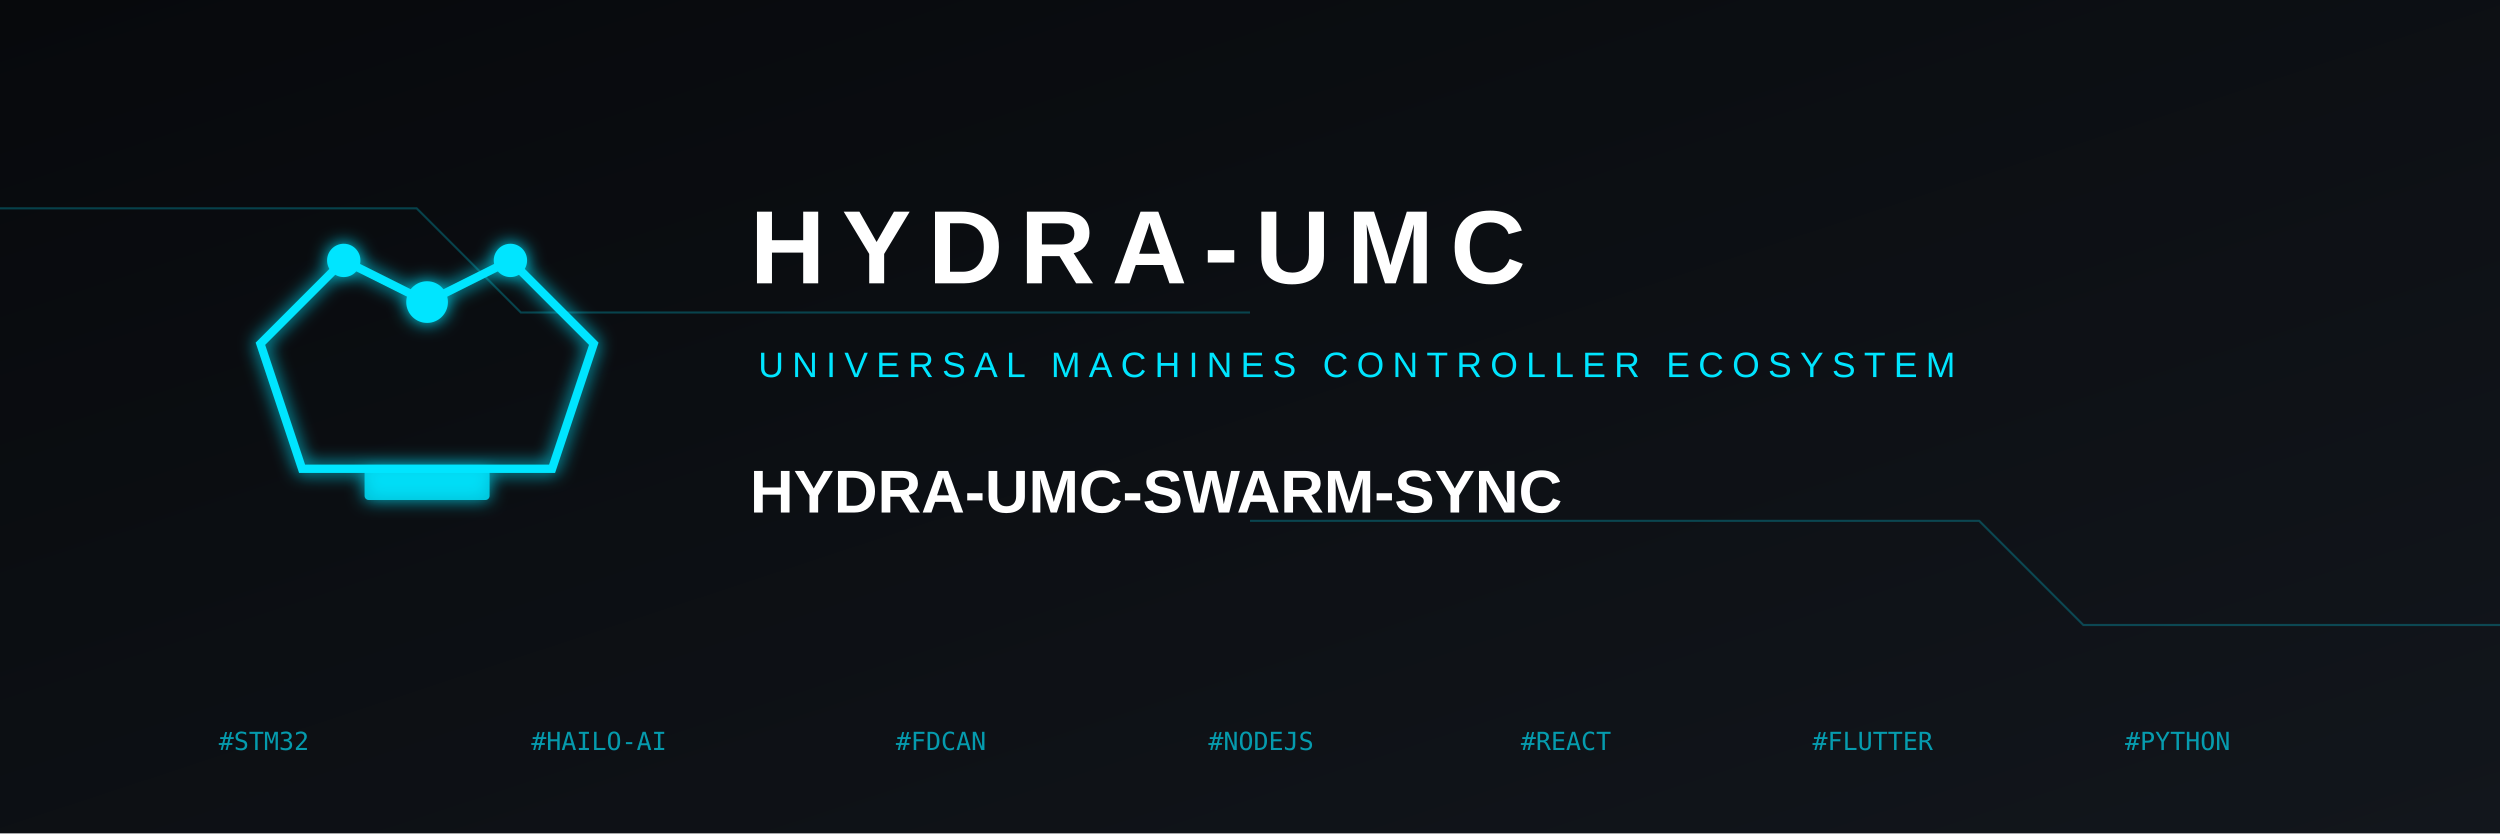
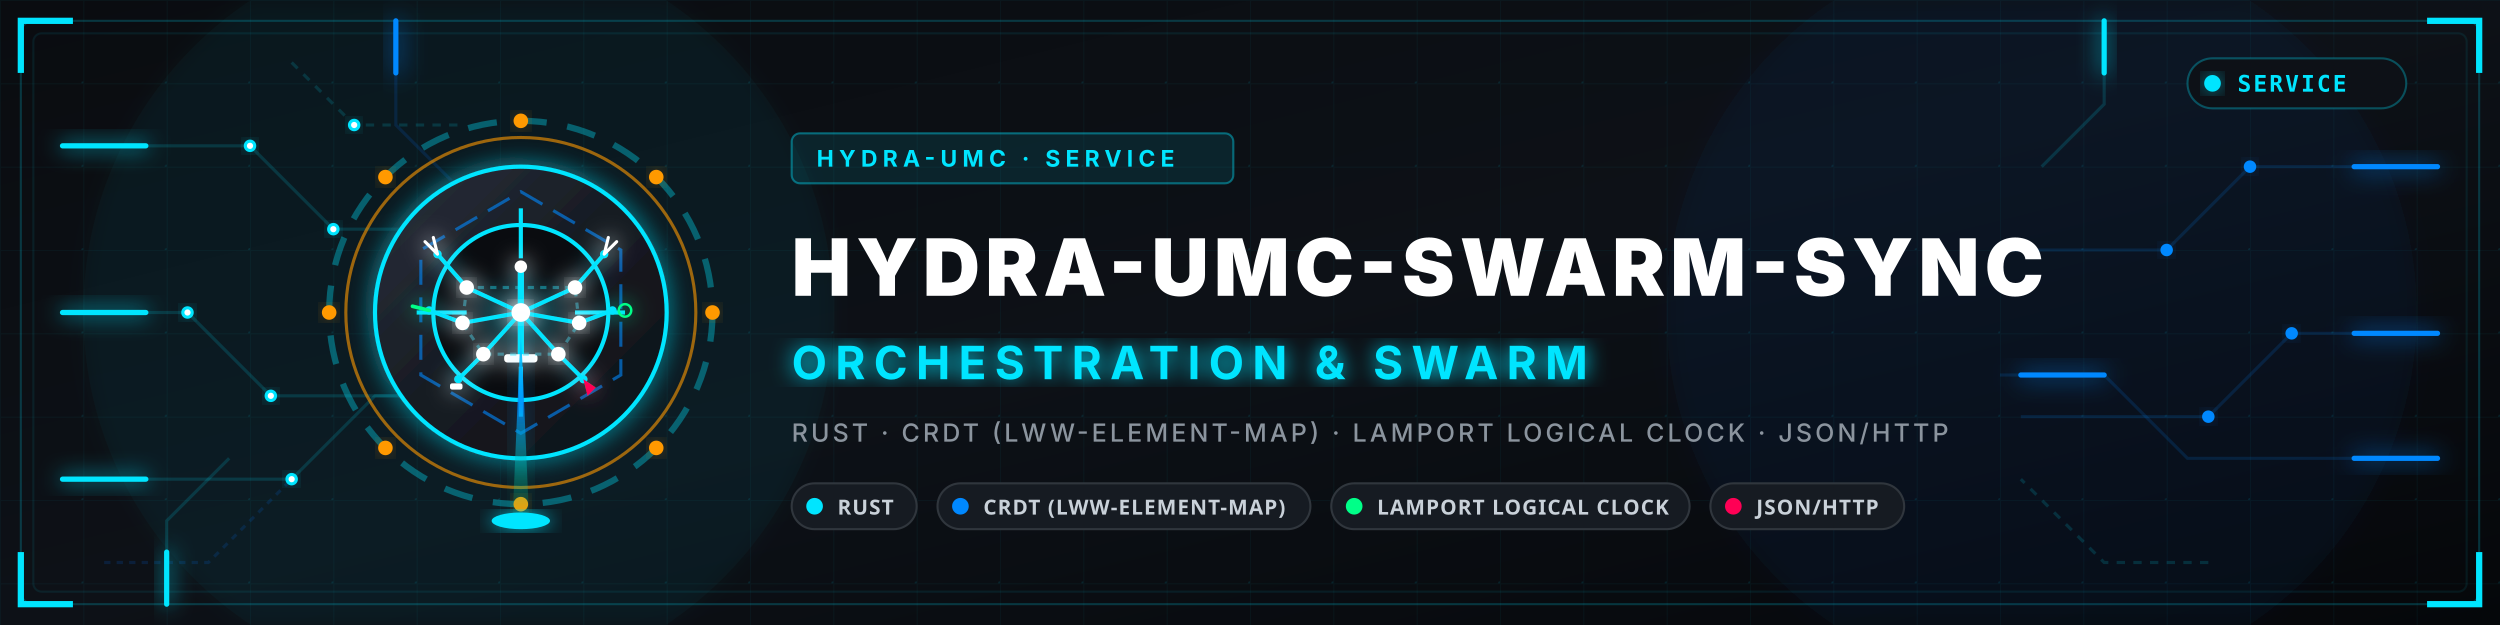
- <svg xmlns="http://www.w3.org/2000/svg" viewBox="0 0 1200 400" role="img" aria-labelledby="title desc">
+ <svg xmlns="http://www.w3.org/2000/svg" viewBox="0 0 1200 300" width="100%" height="100%">
  <defs>
-     <linearGradient id="bg" x1="0%" y1="0%" x2="100%" y2="100%">
-       <stop stop-color="#07090C" />
-       <stop offset="1" stop-color="#12161C" />
-     </linearGradient>
-     <filter id="g">
-       <feGaussianBlur stdDeviation="4" result="b" />
+     <linearGradient id="bgGlow" x1="0%" y1="0%" x2="100%" y2="100%">
+       <stop offset="0%" stop-color="#0A0C10" />
+       <stop offset="50%" stop-color="#0D1117" />
+       <stop offset="100%" stop-color="#05070A" />
+     </linearGradient>
+     <linearGradient id="cyanGlow" x1="0%" y1="0%" x2="100%" y2="0%">
+       <stop offset="0%" stop-color="#00E5FF" stop-opacity="0.8" />
+       <stop offset="100%" stop-color="#0088FF" stop-opacity="0.9" />
+     </linearGradient>
+     <linearGradient id="hydraCyanGlow" x1="0%" y1="0%" x2="100%" y2="100%">
+       <stop offset="0%" stop-color="#00F0FF" />
+       <stop offset="100%" stop-color="#0077FF" />
+     </linearGradient>
+     <linearGradient id="laserBeam" x1="0%" y1="0%" x2="0%" y2="100%">
+       <stop offset="0%" stop-color="#00E5FF" stop-opacity="1" />
+       <stop offset="40%" stop-color="#0088FF" stop-opacity="0.8" />
+       <stop offset="100%" stop-color="#00FF88" stop-opacity="0" />
+     </linearGradient>
+     <linearGradient id="metalGradient" x1="0%" y1="0%" x2="100%" y2="100%">
+       <stop offset="0%" stop-color="#2A303C" />
+       <stop offset="50%" stop-color="#161B22" />
+       <stop offset="100%" stop-color="#0D1117" />
+     </linearGradient>
+     <filter id="glowCyan" x="-20%" y="-20%" width="140%" height="140%">
+       <feGaussianBlur stdDeviation="5" result="blur" />
      <feMerge>
-         <feMergeNode in="b" />
+         <feMergeNode in="blur" />
        <feMergeNode in="SourceGraphic" />
      </feMerge>
    </filter>
+     <filter id="glowBlue" x="-20%" y="-20%" width="140%" height="140%">
+       <feGaussianBlur stdDeviation="6" result="blur" />
+       <feMerge>
+         <feMergeNode in="blur" />
+         <feMergeNode in="SourceGraphic" />
+       </feMerge>
+     </filter>
+     <filter id="glowBeam" x="-30%" y="-30%" width="160%" height="160%">
+       <feGaussianBlur stdDeviation="8" result="blur" />
+       <feMerge>
+         <feMergeNode in="blur" />
+         <feMergeNode in="SourceGraphic" />
+       </feMerge>
+     </filter>
+     <pattern id="cyberGrid" width="40" height="40" patternUnits="userSpaceOnUse">
+       <path d="M 40 0 L 0 0 0 40" fill="none" stroke="#00E5FF" stroke-opacity="0.04" stroke-width="1" />
+       <circle cx="40" cy="40" r="1" fill="#00E5FF" fill-opacity="0.1" />
+     </pattern>
+     <g id="pcbNode">
+       <circle cx="0" cy="0" r="3" fill="#00E5FF" filter="url(#glowCyan)" />
+       <circle cx="0" cy="0" r="1.5" fill="#FFFFFF" />
+     </g>
  </defs>
-   <rect width="1200" height="400" fill="url(#bg)" />
-   <g fill="none" stroke="#00E5FF" stroke-width="1" opacity=".25">
-     <path d="M0 100H200L250 150H600" />
-     <path d="M1200 300H1000L950 250H600" />
-   </g>
-   <g transform="translate(205 185)" filter="url(#g)">
-     <path d="M-60,40 -80,-20 -40,-60 0,-40 40,-60 80,-20 60,40Z" fill="none" stroke="#00E5FF" stroke-width="4" />
-     <circle cy="-40" r="10" fill="#00E5FF" />
-     <circle cx="-40" cy="-60" r="8" fill="#00E5FF" />
-     <circle cx="40" cy="-60" r="8" fill="#00E5FF" />
-     <rect x="-30" y="40" width="60" height="15" rx="2" fill="#00E5FF" opacity=".8" />
-   </g>
-   <text x="360" y="136" font-family="Arial,sans-serif" font-size="50" font-weight="bold" fill="#FFF" letter-spacing="8">HYDRA-UMC</text>
-   <text x="364" y="181" font-family="Arial,sans-serif" font-size="17" fill="#00E5FF" letter-spacing="4">UNIVERSAL MACHINES CONTROLLER ECOSYSTEM</text>
-   <text x="360" y="246" font-family="Arial,sans-serif" font-size="29" font-weight="bold" fill="#FFF">HYDRA-UMC-SWARM-SYNC</text>
-   <g font-family="monospace" font-size="12" fill="#00E5FF" opacity=".65">
-     <text x="105" y="360">#STM32</text>
-     <text x="255" y="360">#HAILO-AI</text>
-     <text x="430" y="360">#FDCAN</text>
-     <text x="580" y="360">#NODEJS</text>
-     <text x="730" y="360">#REACT</text>
-     <text x="870" y="360">#FLUTTER</text>
-     <text x="1020" y="360">#PYTHON</text>
+   <rect width="1200" height="300" fill="url(#bgGlow)" />
+   <rect width="1200" height="300" fill="url(#cyberGrid)" />
+   <circle cx="220" cy="150" r="180" fill="#00E5FF" fill-opacity="0.03" filter="url(#glowCyan)">
+     <animate attributeName="fill-opacity" values="0.02;0.05;0.02" dur="6s" repeatCount="indefinite" />
+   </circle>
+   <circle cx="980" cy="150" r="180" fill="#0077FF" fill-opacity="0.03" filter="url(#glowBlue)">
+     <animate attributeName="fill-opacity" values="0.02;0.05;0.02" dur="6s" repeatCount="indefinite" />
+   </circle>
+   <rect x="10" y="10" width="1180" height="280" fill="none" stroke="#00E5FF" stroke-opacity="0.2" stroke-width="1" rx="6" />
+   <rect x="16" y="16" width="1168" height="268" fill="none" stroke="#00E5FF" stroke-opacity="0.08" stroke-width="1" rx="4" />
+   <path d="M 10 35 L 10 10 L 35 10" fill="none" stroke="#00E5FF" stroke-width="3">
+     <animate attributeName="stroke-opacity" values="0.6;1;0.6" dur="3s" repeatCount="indefinite" />
+   </path>
+   <path d="M 1190 35 L 1190 10 L 1165 10" fill="none" stroke="#00E5FF" stroke-width="3">
+     <animate attributeName="stroke-opacity" values="0.6;1;0.6" dur="3s" repeatCount="indefinite" />
+   </path>
+   <path d="M 10 265 L 10 290 L 35 290" fill="none" stroke="#00E5FF" stroke-width="3">
+     <animate attributeName="stroke-opacity" values="0.6;1;0.6" dur="3s" repeatCount="indefinite" />
+   </path>
+   <path d="M 1190 265 L 1190 290 L 1165 290" fill="none" stroke="#00E5FF" stroke-width="3">
+     <animate attributeName="stroke-opacity" values="0.6;1;0.6" dur="3s" repeatCount="indefinite" />
+   </path>
+   <g stroke="#00E5FF" stroke-opacity="0.15" stroke-width="1.5" fill="none">
+     <path d="M 30 70 L 120 70 L 160 110 L 240 110" />
+     <path d="M 30 150 L 90 150 L 130 190 L 220 190" />
+     <path d="M 30 230 L 140 230 L 180 190 L 210 190" />
+     <path d="M 80 290 L 80 250 L 110 220" />
+     <path d="M 190 10 L 190 60 L 220 90" stroke="#0077FF" stroke-opacity="0.15" />
+     <path d="M 140 30 L 170 60 L 220 60" stroke-dasharray="4,4" />
+     <path d="M 50 270 L 100 270 L 140 230" stroke="#0077FF" stroke-opacity="0.15" stroke-dasharray="3,3" />
+   </g>
+   <g fill="none" stroke-linecap="round" stroke-linejoin="round">
+     <path d="M 30 70 L 120 70 L 160 110 L 240 110" stroke="#00E5FF" stroke-width="2.5" stroke-dasharray="40, 240" filter="url(#glowCyan)">
+       <animate attributeName="stroke-dashoffset" values="280;0" dur="3s" repeatCount="indefinite" />
+     </path>
+     <path d="M 30 150 L 90 150 L 130 190 L 220 190" stroke="#00E5FF" stroke-width="2.5" stroke-dasharray="40, 220" filter="url(#glowCyan)">
+       <animate attributeName="stroke-dashoffset" values="260;0" dur="3.5s" repeatCount="indefinite" />
+     </path>
+     <path d="M 30 230 L 140 230 L 180 190 L 210 190" stroke="#00E5FF" stroke-width="2.5" stroke-dasharray="40, 230" filter="url(#glowCyan)">
+       <animate attributeName="stroke-dashoffset" values="270;0" dur="3.2s" repeatCount="indefinite" />
+     </path>
+     <path d="M 80 290 L 80 250 L 110 220" stroke="#00E5FF" stroke-width="2.5" stroke-dasharray="25, 100" filter="url(#glowCyan)">
+       <animate attributeName="stroke-dashoffset" values="125;0" dur="2.5s" repeatCount="indefinite" />
+     </path>
+     <path d="M 190 10 L 190 60 L 220 90" stroke="#0088FF" stroke-width="2.5" stroke-dasharray="25, 90" filter="url(#glowBlue)">
+       <animate attributeName="stroke-dashoffset" values="115;0" dur="2.8s" repeatCount="indefinite" />
+     </path>
+   </g>
+   <use href="#pcbNode" x="120" y="70" />
+   <use href="#pcbNode" x="160" y="110" />
+   <use href="#pcbNode" x="90" y="150" />
+   <use href="#pcbNode" x="130" y="190" />
+   <use href="#pcbNode" x="140" y="230" />
+   <use href="#pcbNode" x="170" y="60" />
+   <g stroke="#0088FF" stroke-opacity="0.15" stroke-width="1.5" fill="none">
+     <path d="M 1170 80 L 1080 80 L 1040 120 L 960 120" />
+     <path d="M 1170 160 L 1100 160 L 1060 200 L 970 200" />
+     <path d="M 1170 220 L 1050 220 L 1010 180 M 1010 180 L 960 180" />
+     <path d="M 1010 10 L 1010 50 L 980 80" stroke="#00E5FF" stroke-opacity="0.15" />
+     <path d="M 1060 270 L 1010 270 L 970 230" stroke="#00E5FF" stroke-opacity="0.15" stroke-dasharray="4,4" />
+   </g>
+   <g fill="none" stroke-linecap="round" stroke-linejoin="round">
+     <path d="M 1170 80 L 1080 80 L 1040 120 L 960 120" stroke="#0088FF" stroke-width="2.5" stroke-dasharray="40, 230" filter="url(#glowBlue)">
+       <animate attributeName="stroke-dashoffset" values="0;270" dur="3.5s" repeatCount="indefinite" />
+     </path>
+     <path d="M 1170 160 L 1100 160 L 1060 200 L 970 200" stroke="#0088FF" stroke-width="2.5" stroke-dasharray="40, 240" filter="url(#glowBlue)">
+       <animate attributeName="stroke-dashoffset" values="0;280" dur="3.8s" repeatCount="indefinite" />
+     </path>
+     <path d="M 1170 220 L 1050 220 L 1010 180 M 1010 180 L 960 180" stroke="#0088FF" stroke-width="2.5" stroke-dasharray="40, 250" filter="url(#glowBlue)">
+       <animate attributeName="stroke-dashoffset" values="0;290" dur="4s" repeatCount="indefinite" />
+     </path>
+     <path d="M 1010 10 L 1010 50 L 980 80" stroke="#00E5FF" stroke-width="2.5" stroke-dasharray="25, 95" filter="url(#glowCyan)">
+       <animate attributeName="stroke-dashoffset" values="0;120" dur="2.6s" repeatCount="indefinite" />
+     </path>
+   </g>
+   <circle cx="1080" cy="80" r="3" fill="#0088FF" filter="url(#glowBlue)" />
+   <circle cx="1040" cy="120" r="3" fill="#0088FF" filter="url(#glowBlue)" />
+   <circle cx="1100" cy="160" r="3" fill="#0088FF" filter="url(#glowBlue)" />
+   <circle cx="1060" cy="200" r="3" fill="#0088FF" filter="url(#glowBlue)" />
+   <g transform="translate(250, 150)">
+     <g>
+       <circle cx="0" cy="0" r="92" fill="none" stroke="#00E5FF" stroke-opacity="0.35" stroke-width="3" stroke-dasharray="14,10" />
+       <circle cx="0" cy="0" r="84" fill="none" stroke="#FF9900" stroke-opacity="0.6" stroke-width="1.5" />
+       <circle cx="92" cy="0" r="3.5" fill="#FF9900" filter="url(#glowBlue)" />
+       <circle cx="65" cy="65" r="3.5" fill="#FF9900" filter="url(#glowBlue)" />
+       <circle cx="0" cy="92" r="3.5" fill="#FF9900" filter="url(#glowBlue)" />
+       <circle cx="-65" cy="65" r="3.5" fill="#FF9900" filter="url(#glowBlue)" />
+       <circle cx="-92" cy="0" r="3.5" fill="#FF9900" filter="url(#glowBlue)" />
+       <circle cx="-65" cy="-65" r="3.5" fill="#FF9900" filter="url(#glowBlue)" />
+       <circle cx="0" cy="-92" r="3.5" fill="#FF9900" filter="url(#glowBlue)" />
+       <circle cx="65" cy="-65" r="3.5" fill="#FF9900" filter="url(#glowBlue)" />
+       <animateTransform attributeName="transform" type="rotate" from="0 0 0" to="360 0 0" dur="25s" repeatCount="indefinite" />
+     </g>
+     <circle cx="0" cy="0" r="70" fill="url(#metalGradient)" stroke="#00E5FF" stroke-width="2" filter="url(#glowCyan)" />
+     <g>
+       <polygon points="0,-58 48,-30 48,30 0,58 -48,30 -48,-30" fill="none" stroke="#0088FF" stroke-width="1.5" stroke-dasharray="12,6" opacity="0.6" />
+       <animateTransform attributeName="transform" type="rotate" from="360 0 0" to="0 0 0" dur="18s" repeatCount="indefinite" />
+     </g>
+     <circle cx="0" cy="0" r="42" fill="#0A0C10" stroke="#00E5FF" stroke-width="2" />
+     <line x1="-50" y1="0" x2="-26" y2="0" stroke="#00E5FF" stroke-width="2" />
+     <line x1="26" y1="0" x2="50" y2="0" stroke="#00E5FF" stroke-width="2" />
+     <line x1="0" y1="-50" x2="0" y2="-26" stroke="#00E5FF" stroke-width="2" />
+     <line x1="0" y1="26" x2="0" y2="50" stroke="#00E5FF" stroke-width="2" />
+     <g id="hydra8ArmSystem" filter="url(#glowCyan)">
+       <line x1="0" y1="0" x2="0" y2="22" stroke="#00E5FF" stroke-width="3" stroke-linecap="round" />
+       <rect x="-8" y="20" width="16" height="4" rx="1.5" fill="#FFFFFF" />
+       <line x1="0" y1="0" x2="0" y2="-22" stroke="#00E5FF" stroke-width="3" stroke-linecap="round" />
+       <circle cx="0" cy="-22" r="3" fill="#FFFFFF" />
+       <path d="M -26 -12 L -28 5 L -18 20 L 18 20 L 28 5 L 26 -12 Z" fill="none" stroke="#00E5FF" stroke-width="1.5" stroke-dasharray="3,3" opacity="0.4" />
+       <path d="M 0 0 L -26 -12 M 0 0 L -28 5 M 0 0 L -18 20 M 0 0 L 18 20 M 0 0 L 28 5 M 0 0 L 26 -12" stroke="#00E5FF" stroke-width="2" stroke-linecap="round" />
+       <g transform="translate(-26, -12)">
+         <g>
+           <animateTransform attributeName="transform" type="rotate" values="-25;15;-25" dur="3.4s" repeatCount="indefinite" />
+           <line x1="0" y1="0" x2="-14" y2="-16" stroke="#00E5FF" stroke-width="2" stroke-linecap="round" />
+           <circle cx="-14" cy="-16" r="2" fill="#00E5FF" />
+           <g transform="translate(-14, -16)">
+             <animateTransform attributeName="transform" type="rotate" values="30;-20;30" dur="3.4s" repeatCount="indefinite" />
+             <path d="M 0 0 L -6 -6 M 0 0 L -2 -8" stroke="#FFFFFF" stroke-width="1.5" stroke-linecap="round" />
+           </g>
+         </g>
+       </g>
+       <g transform="translate(-28, 5)">
+         <g>
+           <animateTransform attributeName="transform" type="rotate" values="-18;22;-18" dur="4.0s" repeatCount="indefinite" />
+           <line x1="0" y1="0" x2="-16" y2="-6" stroke="#00E5FF" stroke-width="2" stroke-linecap="round" />
+           <circle cx="-16" cy="-6" r="2" fill="#00E5FF" />
+           <g transform="translate(-16, -6)">
+             <animateTransform attributeName="transform" type="rotate" values="-25;25;-25" dur="4.0s" repeatCount="indefinite" />
+             <line x1="0" y1="0" x2="-8" y2="-2" stroke="#00FF88" stroke-width="1.8" stroke-linecap="round" />
+           </g>
+         </g>
+       </g>
+       <g transform="translate(-18, 20)">
+         <g>
+           <animateTransform attributeName="transform" type="rotate" values="-15;20;-15" dur="4.5s" repeatCount="indefinite" />
+           <line x1="0" y1="0" x2="-12" y2="12" stroke="#00E5FF" stroke-width="2" stroke-linecap="round" />
+           <circle cx="-12" cy="12" r="2" fill="#00E5FF" />
+           <g transform="translate(-12, 12)">
+             <animateTransform attributeName="transform" type="rotate" values="20;-15;20" dur="4.5s" repeatCount="indefinite" />
+             <rect x="-4" y="2" width="6" height="3" rx="1" fill="#FFFFFF" />
+           </g>
+         </g>
+       </g>
+       <g transform="translate(18, 20)">
+         <g>
+           <animateTransform attributeName="transform" type="rotate" values="15;-20;15" dur="4.2s" repeatCount="indefinite" />
+           <line x1="0" y1="0" x2="12" y2="12" stroke="#00E5FF" stroke-width="2" stroke-linecap="round" />
+           <circle cx="12" cy="12" r="2" fill="#00E5FF" />
+           <g transform="translate(12, 12)">
+             <animateTransform attributeName="transform" type="rotate" values="-20;15;-20" dur="4.2s" repeatCount="indefinite" />
+             <polygon points="0,0 6,4 2,8" fill="#FF0055" />
+           </g>
+         </g>
+       </g>
+       <g transform="translate(28, 5)">
+         <g>
+           <animateTransform attributeName="transform" type="rotate" values="22;-18;22" dur="3.8s" repeatCount="indefinite" />
+           <line x1="0" y1="0" x2="16" y2="-6" stroke="#00E5FF" stroke-width="2" stroke-linecap="round" />
+           <circle cx="16" cy="-6" r="2" fill="#00E5FF" />
+           <g transform="translate(16, -6)">
+             <animateTransform attributeName="transform" type="rotate" values="20;-20;20" dur="3.8s" repeatCount="indefinite" />
+             <circle cx="6" cy="0" r="3" fill="none" stroke="#00FF88" stroke-width="1.2" />
+           </g>
+         </g>
+       </g>
+       <g transform="translate(26, -12)">
+         <g>
+           <animateTransform attributeName="transform" type="rotate" values="25;-15;25" dur="3.2s" repeatCount="indefinite" />
+           <line x1="0" y1="0" x2="14" y2="-16" stroke="#00E5FF" stroke-width="2" stroke-linecap="round" />
+           <circle cx="14" cy="-16" r="2" fill="#00E5FF" />
+           <g transform="translate(14, -16)">
+             <animateTransform attributeName="transform" type="rotate" values="-30;20;-30" dur="3.2s" repeatCount="indefinite" />
+             <path d="M 0 0 L 6 -6 M 0 0 L 2 -8" stroke="#FFFFFF" stroke-width="1.5" stroke-linecap="round" />
+           </g>
+         </g>
+       </g>
+       <circle cx="0" cy="0" r="4.5" fill="#FFFFFF" filter="url(#glowCyan)" />
+       <circle cx="-26" cy="-12" r="3.5" fill="#FFFFFF" filter="url(#glowCyan)" />
+       <circle cx="-28" cy="5" r="3.5" fill="#FFFFFF" filter="url(#glowCyan)" />
+       <circle cx="-18" cy="20" r="3.5" fill="#FFFFFF" filter="url(#glowCyan)" />
+       <circle cx="18" cy="20" r="3.5" fill="#FFFFFF" filter="url(#glowCyan)" />
+       <circle cx="28" cy="5" r="3.5" fill="#FFFFFF" filter="url(#glowCyan)" />
+       <circle cx="26" cy="-12" r="3.5" fill="#FFFFFF" filter="url(#glowCyan)" />
+     </g>
+   </g>
+   <path d="M 250 157 L 246 250 L 254 250 Z" fill="url(#laserBeam)" filter="url(#glowBeam)">
+     <animate attributeName="opacity" values="0.3;1;0.3" dur="1.2s" repeatCount="indefinite" />
+   </path>
+   <ellipse cx="250" cy="250" rx="14" ry="4" fill="#00E5FF" filter="url(#glowCyan)">
+     <animate attributeName="rx" values="10;18;10" dur="1.2s" repeatCount="indefinite" />
+     <animate attributeName="opacity" values="0.4;1;0.4" dur="1.2s" repeatCount="indefinite" />
+   </ellipse>
+   <g transform="translate(380, 0)">
+     <g transform="translate(0, 82)">
+       <rect x="0" y="-18" width="212" height="24" rx="4" fill="#00E5FF" fill-opacity="0.1" stroke="#00E5FF" stroke-opacity="0.4" stroke-width="1">
+         <animate attributeName="stroke-opacity" values="0.3;0.8;0.3" dur="4s" repeatCount="indefinite" />
+       </rect>
+       <text x="12" y="-2" font-family="'Inter', 'Segoe UI', 'Roboto', sans-serif" font-weight="700" font-size="11" fill="#00E5FF" letter-spacing="2.5">HYDRA-UMC · SERVICE</text>
+     </g>
+     <text x="0" y="142" font-family="'Inter', 'Segoe UI', 'Roboto', sans-serif" font-weight="900" font-size="38" fill="#FFFFFF" letter-spacing="2.5">HYDRA-UMC-SWARM-SYNC</text>
+     <text x="0" y="182" font-family="'Inter', 'Segoe UI', 'Roboto', sans-serif" font-weight="700" font-size="22" fill="#00E5FF" letter-spacing="4" filter="url(#glowCyan)">ORCHESTRATION &amp; SWARM</text>
+     <text x="0" y="212" font-family="'Inter', 'Segoe UI', 'Roboto', sans-serif" font-weight="500" font-size="12" fill="#8B949E" letter-spacing="1.5">RUST · CRDT (LWW-ELEMENT-MAP) · LAMPORT LOGICAL CLOCK · JSON/HTTP</text>
+     <g transform="translate(0, 232)">
+       <rect x="0" y="0" width="60" height="22" rx="11" fill="#161B22" stroke="#30363D" stroke-width="1" />
+       <circle cx="11" cy="11" r="4" fill="#00E5FF">
+         <animate attributeName="opacity" values="0.5;1;0.5" dur="2.0s" repeatCount="indefinite" />
+       </circle>
+       <text x="22" y="15" font-family="sans-serif" font-weight="600" font-size="10" fill="#C9D1D9" letter-spacing="0.5">RUST</text>
+       <rect x="70" y="0" width="179" height="22" rx="11" fill="#161B22" stroke="#30363D" stroke-width="1" />
+       <circle cx="81" cy="11" r="4" fill="#0088FF">
+         <animate attributeName="opacity" values="0.5;1;0.5" dur="2.2s" repeatCount="indefinite" />
+       </circle>
+       <text x="92" y="15" font-family="sans-serif" font-weight="600" font-size="10" fill="#C9D1D9" letter-spacing="0.5">CRDT (LWW-ELEMENT-MAP)</text>
+       <rect x="259" y="0" width="172" height="22" rx="11" fill="#161B22" stroke="#30363D" stroke-width="1" />
+       <circle cx="270" cy="11" r="4" fill="#00FF88">
+         <animate attributeName="opacity" values="0.5;1;0.5" dur="2.4s" repeatCount="indefinite" />
+       </circle>
+       <text x="281" y="15" font-family="sans-serif" font-weight="600" font-size="10" fill="#C9D1D9" letter-spacing="0.5">LAMPORT LOGICAL CLOCK</text>
+       <rect x="441" y="0" width="93" height="22" rx="11" fill="#161B22" stroke="#30363D" stroke-width="1" />
+       <circle cx="452" cy="11" r="4" fill="#FF0055">
+         <animate attributeName="opacity" values="0.5;1;0.5" dur="2.6s" repeatCount="indefinite" />
+       </circle>
+       <text x="463" y="15" font-family="sans-serif" font-weight="600" font-size="10" fill="#C9D1D9" letter-spacing="0.5">JSON/HTTP</text>
+     </g>
+   </g>
+   <g transform="translate(1060, 42)">
+     <rect x="-10" y="-14" width="105" height="24" rx="12" fill="#0D1117" stroke="#00E5FF" stroke-opacity="0.3" stroke-width="1" />
+     <circle cx="2" cy="-2" r="4" fill="#00E5FF" filter="url(#glowCyan)">
+       <animate attributeName="opacity" values="0.3;1;0.3" dur="1.5s" repeatCount="indefinite" />
+     </circle>
+     <text x="14" y="2" font-family="monospace" font-weight="700" font-size="11" fill="#00E5FF" letter-spacing="1">SERVICE</text>
  </g>
</svg>
